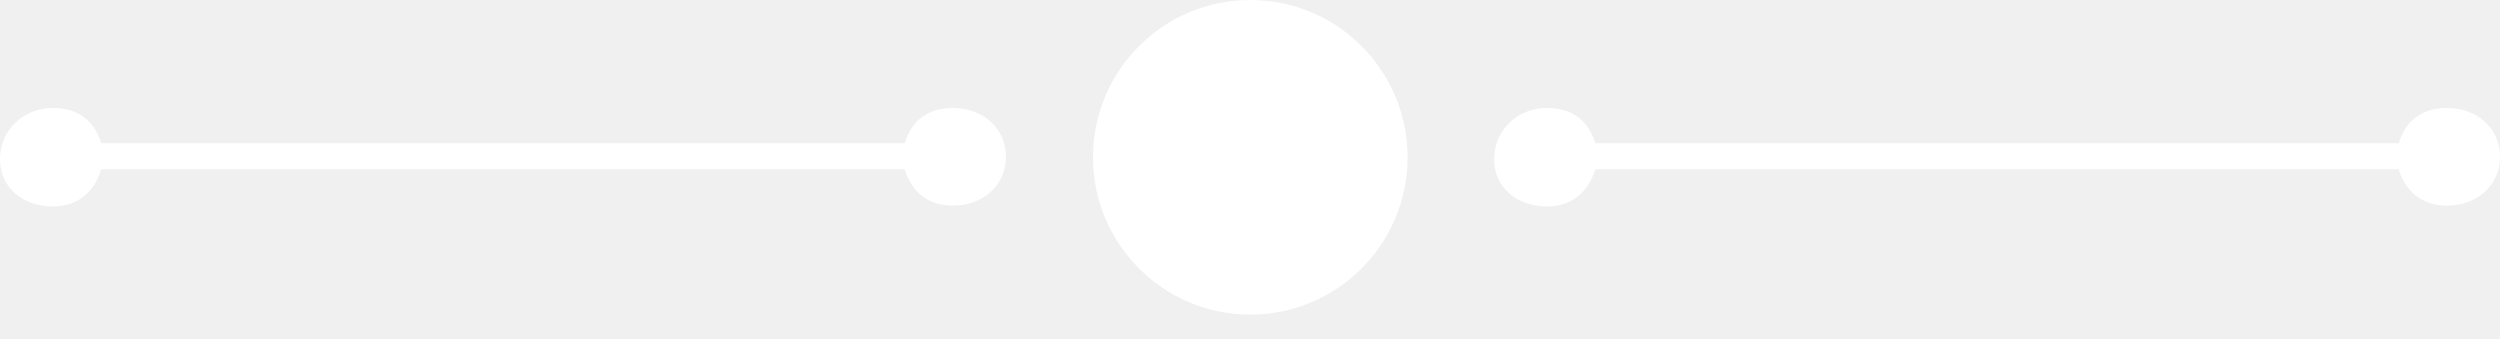
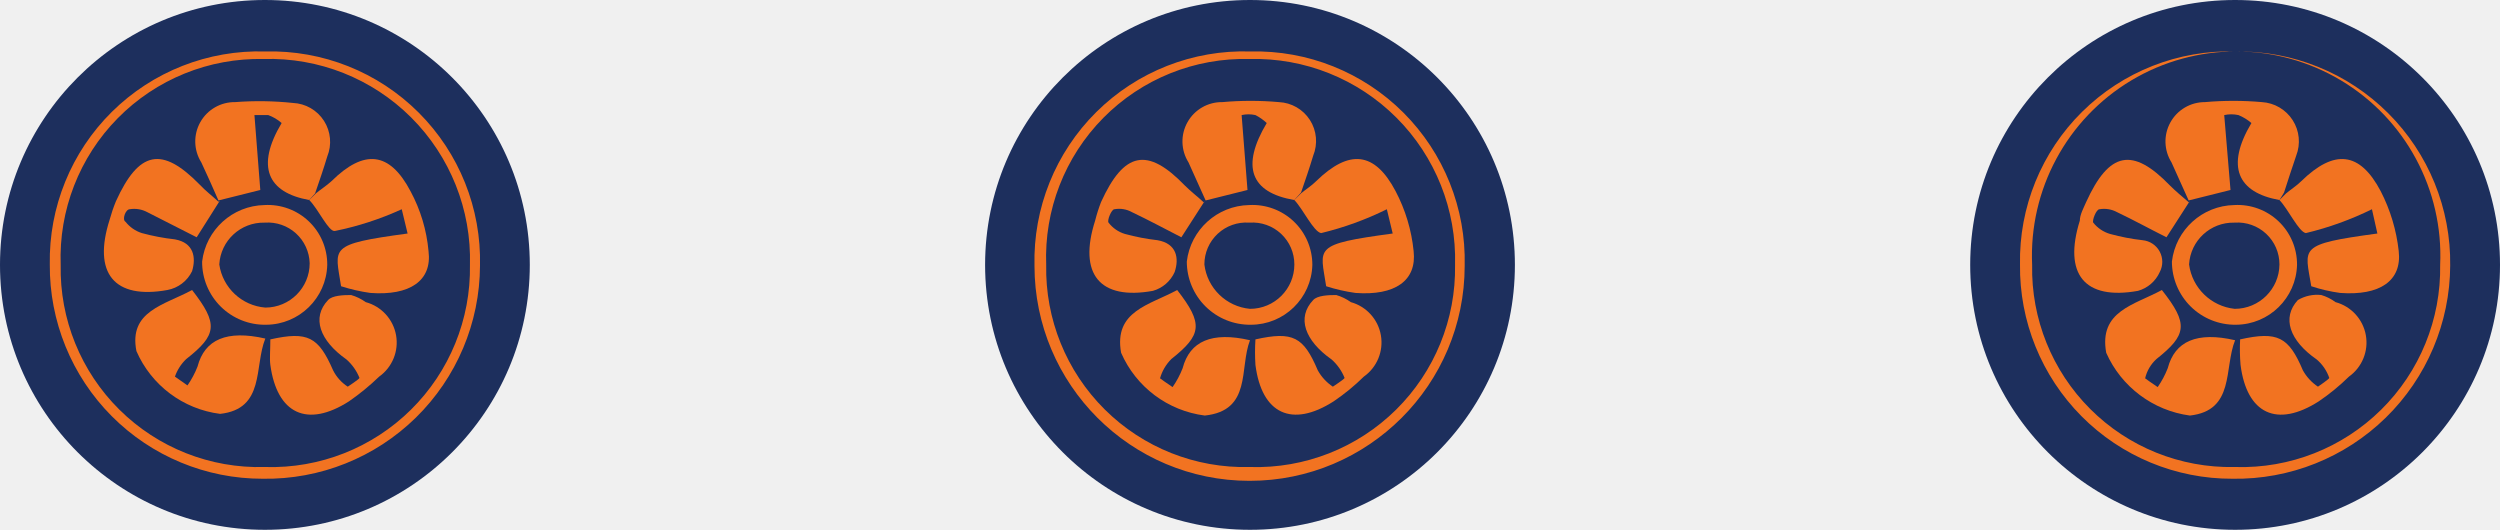
- <svg xmlns="http://www.w3.org/2000/svg" version="1.1" id="Layer_1" x="0px" y="0px" width="96px" height="13px" viewBox="0 0 96 13" enable-background="new 0 0 96 13" xml:space="preserve">
-   <circle fill="#FFFFFF" cx="48.011" cy="6.04" r="6.04" />
-   <path fill="#FFFFFF" d="M36.597,4.146c-0.832,0-1.545,0.354-1.858,1.354H3.888c-0.313-1-1.026-1.354-1.858-1.354  C0.908,4.146,0,4.986,0,6.109c0,1.12,0.908,1.819,2.03,1.819c0.833,0,1.547-0.429,1.86-1.429h30.847c0.313,1,1.026,1.395,1.86,1.395  c1.122,0,2.03-0.753,2.03-1.874C38.627,4.899,37.719,4.146,36.597,4.146z" />
-   <path fill="#FFFFFF" d="M93.971,4.146c-0.834,0-1.545,0.354-1.859,1.354h-30.85c-0.314-1-1.026-1.354-1.858-1.354  c-1.122,0-2.03,0.841-2.03,1.964c0,1.12,0.908,1.818,2.03,1.818c0.833,0,1.546-0.428,1.86-1.428h30.846  c0.314,1,1.027,1.395,1.861,1.395C95.092,7.895,96,7.142,96,6.021C96,4.899,95.092,4.146,93.971,4.146z" />
+ <svg xmlns="http://www.w3.org/2000/svg" viewBox="0 0 59.74 12.66">
+   <defs>
+     <style>.cls-1{fill:#1d2f5d;}.cls-2{fill:#f27321;}</style>
+   </defs>
+   <g id="Layer_2" data-name="Layer 2">
+     <g id="Layer_1-2" data-name="Layer 1">
+       <circle class="cls-1" cx="53.41" cy="6.33" r="6.33" />
+       <path class="cls-2" d="M53.42,1.23a5.05,5.05,0,0,1,5.13,5.12,5.12,5.12,0,0,1-5.2,5.09,5.06,5.06,0,0,1-5.08-5.12A5,5,0,0,1,53.42,1.23Zm0,9.93a4.75,4.75,0,0,0,4.89-4.83,4.88,4.88,0,1,0-9.75,0A4.74,4.74,0,0,0,53.39,11.16Z" />
+       <path class="cls-2" d="M54.47,4.78c-1-.18-1.29-.8-.67-1.84a1.13,1.13,0,0,0-.31-.19.79.79,0,0,0-.34,0l.15,1.79-1,.25,0,0c-.14-.3-.27-.61-.41-.91a.94.94,0,0,1,.8-1.44,7.72,7.72,0,0,1,1.36,0,.94.94,0,0,1,.82,1.28c-.1.3-.2.59-.29.88Z" />
+       <path class="cls-2" d="M54.47,4.78l.16-.16c.12-.1.25-.18.36-.29.79-.77,1.4-.71,1.9.24A4.11,4.11,0,0,1,57.32,6c.08.71-.45,1.07-1.4,1a3.85,3.85,0,0,1-.69-.16c-.15-.93-.34-1,1.58-1.26L56.68,5a7.58,7.58,0,0,1-1.58.57C54.93,5.54,54.68,5,54.47,4.78Z" />
+       <path class="cls-2" d="M51.66,6.93c.64.81.6,1.07-.13,1.65a.9.9,0,0,0-.27.46s.19.14.3.21a2.17,2.17,0,0,0,.24-.45c.17-.65.7-.88,1.61-.67-.27.67,0,1.68-1.08,1.8a2.56,2.56,0,0,1-2-1.5C50.15,7.43,51,7.29,51.66,6.93Z" />
+       <path class="cls-2" d="M52.33,4.8l-.56.87c-.4-.2-.78-.41-1.18-.6A.65.65,0,0,0,50.17,5c-.08,0-.18.27-.15.32a.8.8,0,0,0,.4.27,5.12,5.12,0,0,0,.78.15.52.52,0,0,1,.41.76.81.81,0,0,1-.52.45c-1.28.23-1.79-.4-1.39-1.68,0-.14.09-.3.15-.44.55-1.21,1.11-1.32,2-.4.15.15.3.27.46.41Z" />
+       <path class="cls-2" d="M53.53,8.11c.9-.2,1.16-.06,1.5.74a1.12,1.12,0,0,0,.36.39s.28-.19.27-.21a1,1,0,0,0-.3-.44c-.65-.45-.84-1-.45-1.42a.9.9,0,0,1,.56-.12,1.08,1.08,0,0,1,.34.17A1,1,0,0,1,56.13,9a5.14,5.14,0,0,1-.72.59c-1,.64-1.72.3-1.87-.87A4.54,4.54,0,0,1,53.53,8.11Z" />
+       <path class="cls-2" d="M53.39,4.9a1.42,1.42,0,0,1,1.5,1.43,1.47,1.47,0,0,1-1.46,1.43A1.51,1.51,0,0,1,51.9,6.25,1.53,1.53,0,0,1,53.39,4.9Zm0,.42a1.06,1.06,0,0,0-1.08,1,1.23,1.23,0,0,0,1.09,1.06,1.07,1.07,0,0,0,1.07-1.06A1,1,0,0,0,53.4,5.32Z" />
+       <circle class="cls-1" cx="6.33" cy="6.33" r="6.33" />
+       <path class="cls-2" d="M6.34,1.23a5,5,0,0,1,5.13,5.12,5.11,5.11,0,0,1-5.19,5.09A5.08,5.08,0,0,1,1.19,6.32,5,5,0,0,1,6.34,1.23Zm0,9.93a4.75,4.75,0,0,0,4.89-4.83A4.79,4.79,0,0,0,6.3,1.41,4.75,4.75,0,0,0,1.45,6.33,4.74,4.74,0,0,0,6.32,11.16Z" />
+       <path class="cls-2" d="M7.39,4.78c-1-.18-1.28-.8-.66-1.84a1,1,0,0,0-.32-.19c-.09,0-.2,0-.33,0l.14,1.79-1,.25,0,0c-.13-.3-.27-.61-.41-.91a.94.94,0,0,1,.81-1.44A7.61,7.61,0,0,1,7,2.46a.93.93,0,0,1,.82,1.28c-.09.3-.19.59-.29.88Z" />
+       <path class="cls-2" d="M7.39,4.78l.16-.16c.12-.1.25-.18.37-.29.78-.77,1.39-.71,1.89.24A3.71,3.71,0,0,1,10.24,6c.09.71-.45,1.07-1.39,1a4.18,4.18,0,0,1-.7-.16c-.14-.93-.33-1,1.59-1.26L9.6,5A7.31,7.31,0,0,1,8,5.52C7.85,5.54,7.61,5,7.39,4.78Z" />
+       <path class="cls-2" d="M4.59,6.93c.63.81.6,1.07-.14,1.65A1.06,1.06,0,0,0,4.18,9s.2.14.3.21a2.17,2.17,0,0,0,.24-.45c.17-.65.7-.88,1.62-.67-.27.67,0,1.68-1.08,1.8a2.53,2.53,0,0,1-2-1.5C3.07,7.43,3.93,7.29,4.59,6.93Z" />
+       <path class="cls-2" d="M5.25,4.8l-.55.87-1.18-.6A.66.66,0,0,0,3.1,5C3,5,2.91,5.25,3,5.3a.81.81,0,0,0,.39.27,5.24,5.24,0,0,0,.79.15c.45.08.51.43.41.76A.82.82,0,0,1,4,6.93c-1.27.23-1.79-.4-1.38-1.68a3.81,3.81,0,0,1,.15-.44c.55-1.21,1.1-1.32,2-.4.14.15.3.27.45.41Z" />
+       <path class="cls-2" d="M6.46,8.11c.9-.2,1.15-.06,1.5.74a1,1,0,0,0,.35.39s.29-.19.28-.21a1.17,1.17,0,0,0-.31-.44c-.64-.45-.84-1-.44-1.42.1-.11.36-.12.55-.12a1.13,1.13,0,0,1,.35.17A1,1,0,0,1,9.06,9a5.79,5.79,0,0,1-.72.59c-1,.64-1.72.3-1.88-.87C6.44,8.57,6.46,8.36,6.46,8.11Z" />
+       <path class="cls-2" d="M6.32,4.9a1.42,1.42,0,0,1,1.5,1.43A1.47,1.47,0,0,1,6.36,7.76,1.5,1.5,0,0,1,4.83,6.25,1.53,1.53,0,0,1,6.32,4.9Zm0,.42a1.06,1.06,0,0,0-1.08,1A1.21,1.21,0,0,0,6.34,7.35,1.06,1.06,0,0,0,7.4,6.29,1,1,0,0,0,6.33,5.32Z" />
+       <circle class="cls-1" cx="29.87" cy="6.33" r="6.33" />
+       <path class="cls-2" d="M29.88,1.23A5,5,0,0,1,35,6.35a5.14,5.14,0,0,1-10.28,0A5,5,0,0,1,29.88,1.23Zm0,9.93a4.75,4.75,0,0,0,4.89-4.83,4.79,4.79,0,0,0-4.91-4.92A4.74,4.74,0,0,0,25,6.33,4.74,4.74,0,0,0,29.86,11.16Z" />
+       <path class="cls-2" d="M30.93,4.78c-1.05-.18-1.28-.8-.66-1.84A1.18,1.18,0,0,0,30,2.75a.75.75,0,0,0-.33,0l.14,1.79-1,.25,0,0c-.14-.3-.27-.61-.41-.91a.94.94,0,0,1,.81-1.44,7.6,7.6,0,0,1,1.35,0,.93.93,0,0,1,.82,1.28c-.09.3-.19.59-.29.88Z" />
+       <path class="cls-2" d="M30.93,4.78l.16-.16c.12-.1.25-.18.36-.29.79-.77,1.4-.71,1.9.24A3.9,3.9,0,0,1,33.78,6c.08.71-.45,1.07-1.39,1a4.18,4.18,0,0,1-.7-.16c-.14-.93-.34-1,1.59-1.26L33.14,5a7.51,7.51,0,0,1-1.57.57C31.39,5.54,31.14,5,30.93,4.78Z" />
+       <path class="cls-2" d="M28.13,6.93c.63.81.59,1.07-.14,1.65a1.06,1.06,0,0,0-.27.46s.19.14.3.21a2.17,2.17,0,0,0,.24-.45c.17-.65.7-.88,1.61-.67-.26.67.05,1.68-1.08,1.8a2.53,2.53,0,0,1-2-1.5C26.61,7.43,27.47,7.29,28.13,6.93Z" />
+       <path class="cls-2" d="M28.79,4.8l-.56.87c-.39-.2-.78-.41-1.18-.6A.63.63,0,0,0,26.63,5c-.07,0-.18.27-.14.32a.77.77,0,0,0,.39.27,5.12,5.12,0,0,0,.78.15c.46.08.52.43.41.76a.81.81,0,0,1-.52.45c-1.27.23-1.79-.4-1.38-1.68a3.73,3.73,0,0,1,.14-.44c.55-1.21,1.11-1.32,2-.4.15.15.31.27.46.41Z" />
+       <path class="cls-2" d="M30,8.11c.9-.2,1.15-.06,1.49.74a1.12,1.12,0,0,0,.36.39s.29-.19.28-.21a1.17,1.17,0,0,0-.31-.44c-.64-.45-.84-1-.44-1.42.1-.11.36-.12.55-.12a1.13,1.13,0,0,1,.35.17A1,1,0,0,1,32.59,9a5.14,5.14,0,0,1-.72.59c-1,.64-1.72.3-1.87-.87A4.68,4.68,0,0,1,30,8.11Z" />
+       <path class="cls-2" d="M29.85,4.9a1.43,1.43,0,0,1,1.51,1.43,1.47,1.47,0,0,1-1.47,1.43,1.51,1.51,0,0,1-1.53-1.51A1.53,1.53,0,0,1,29.85,4.9Zm0,.42a1,1,0,0,0-1.07,1,1.21,1.21,0,0,0,1.09,1.06,1.06,1.06,0,0,0,1.06-1.06A1,1,0,0,0,29.86,5.32Z" />
+     </g>
+   </g>
</svg>
